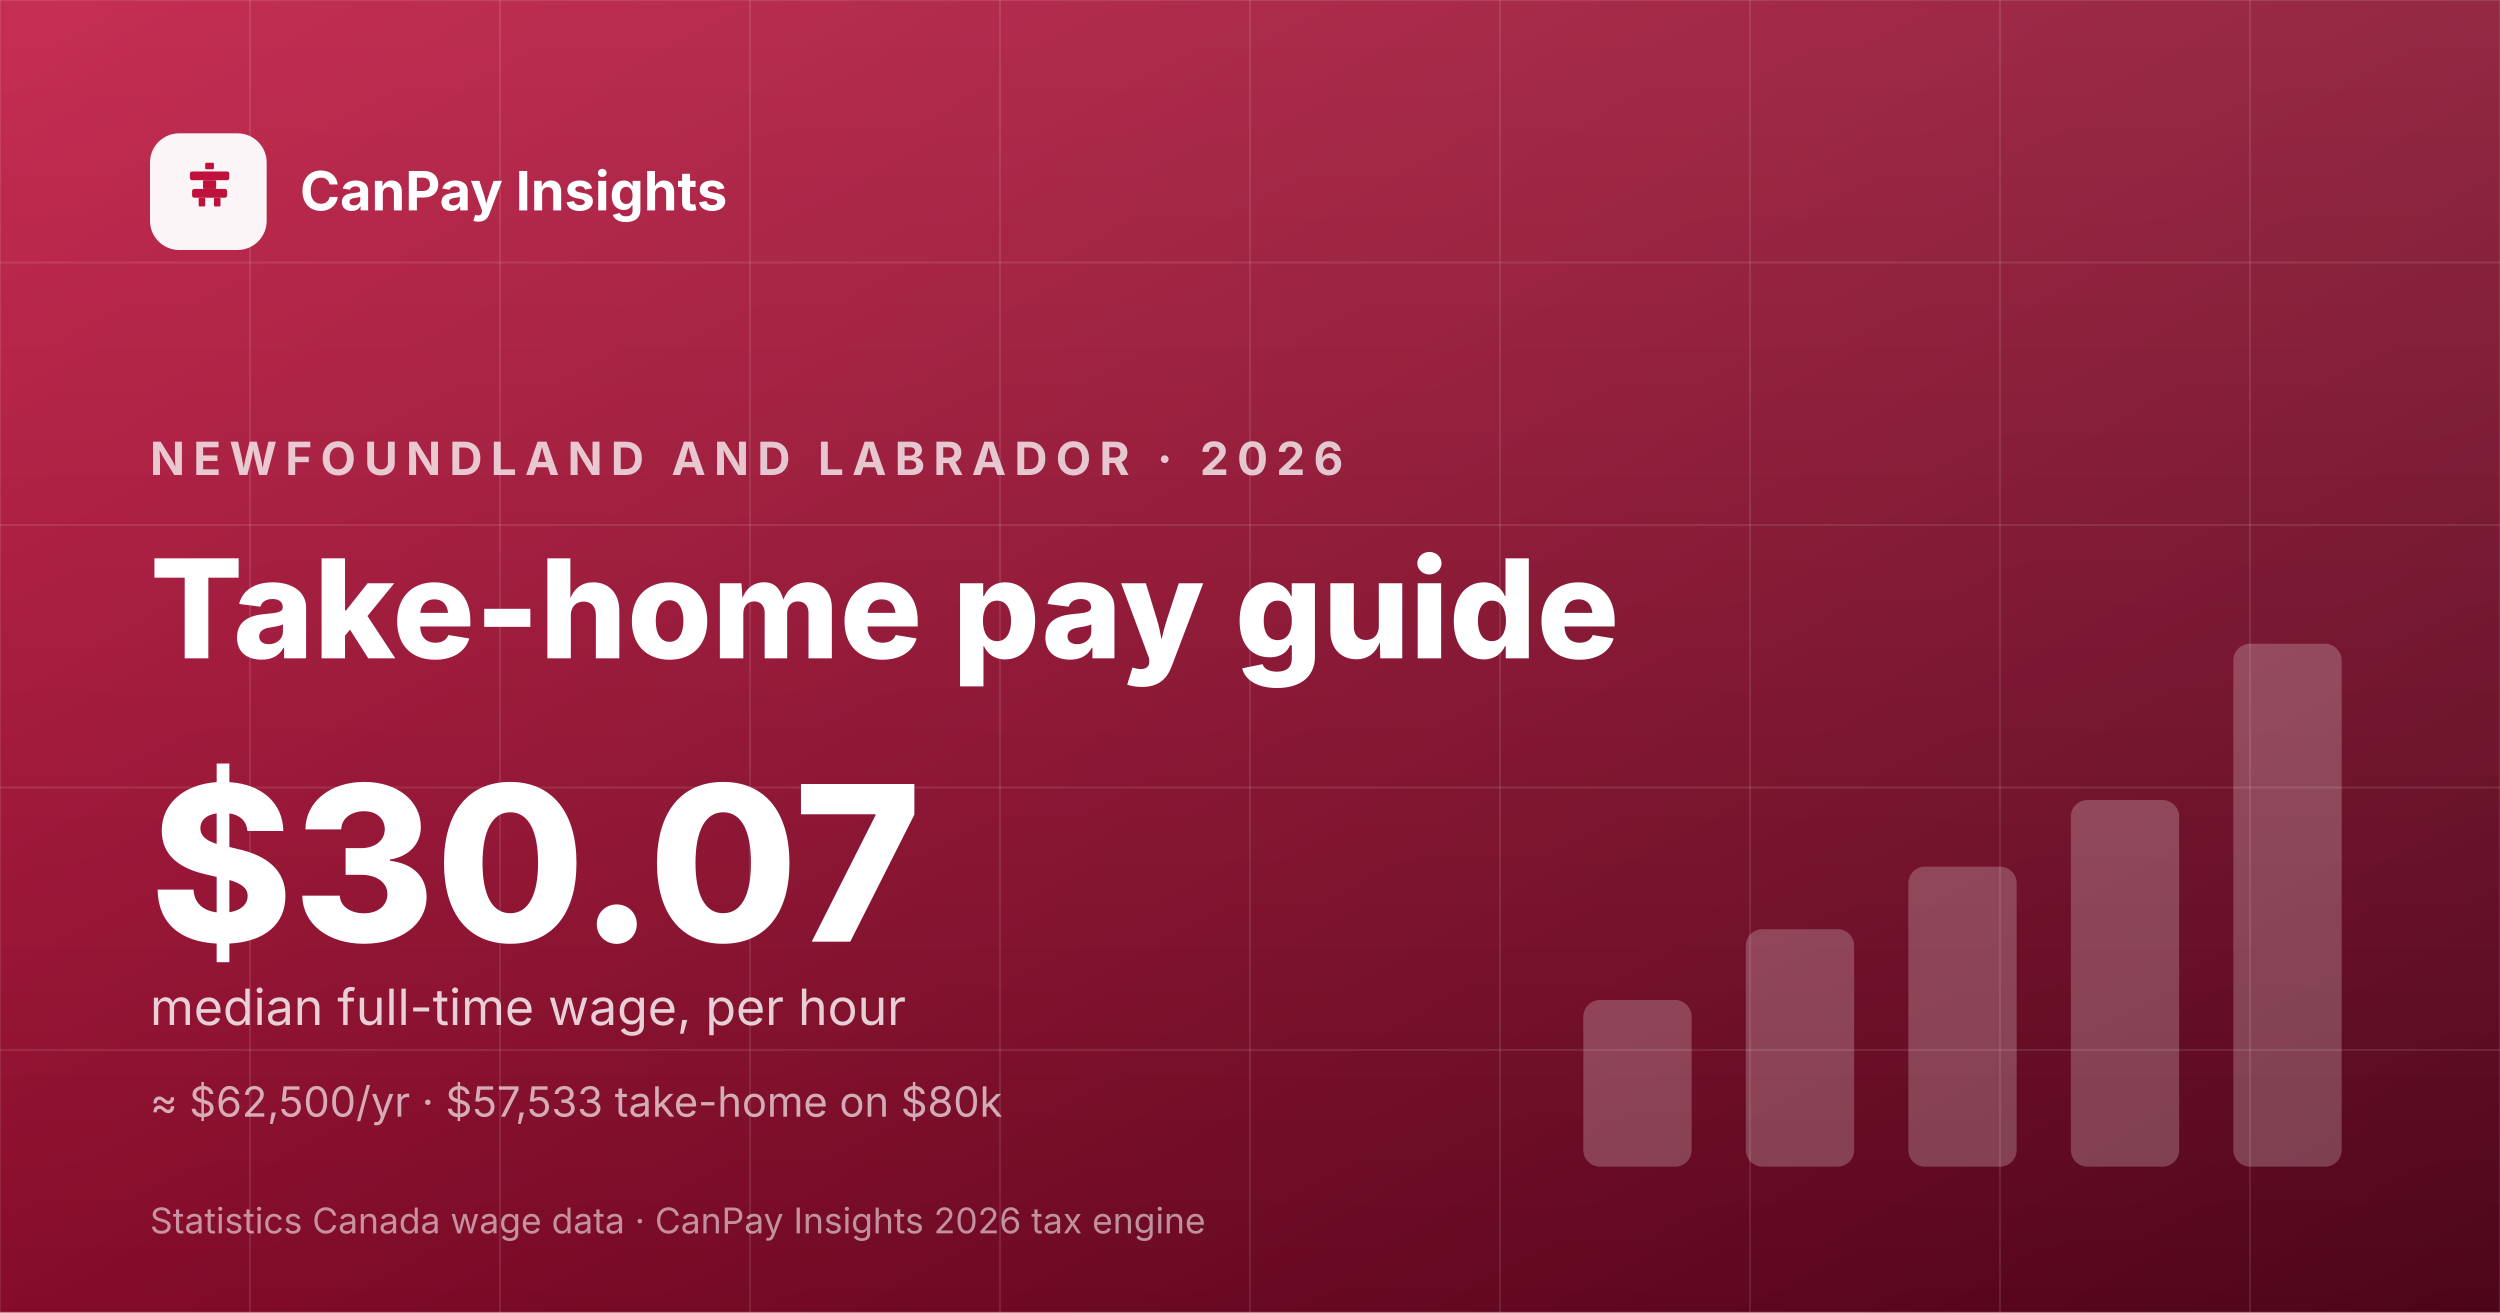
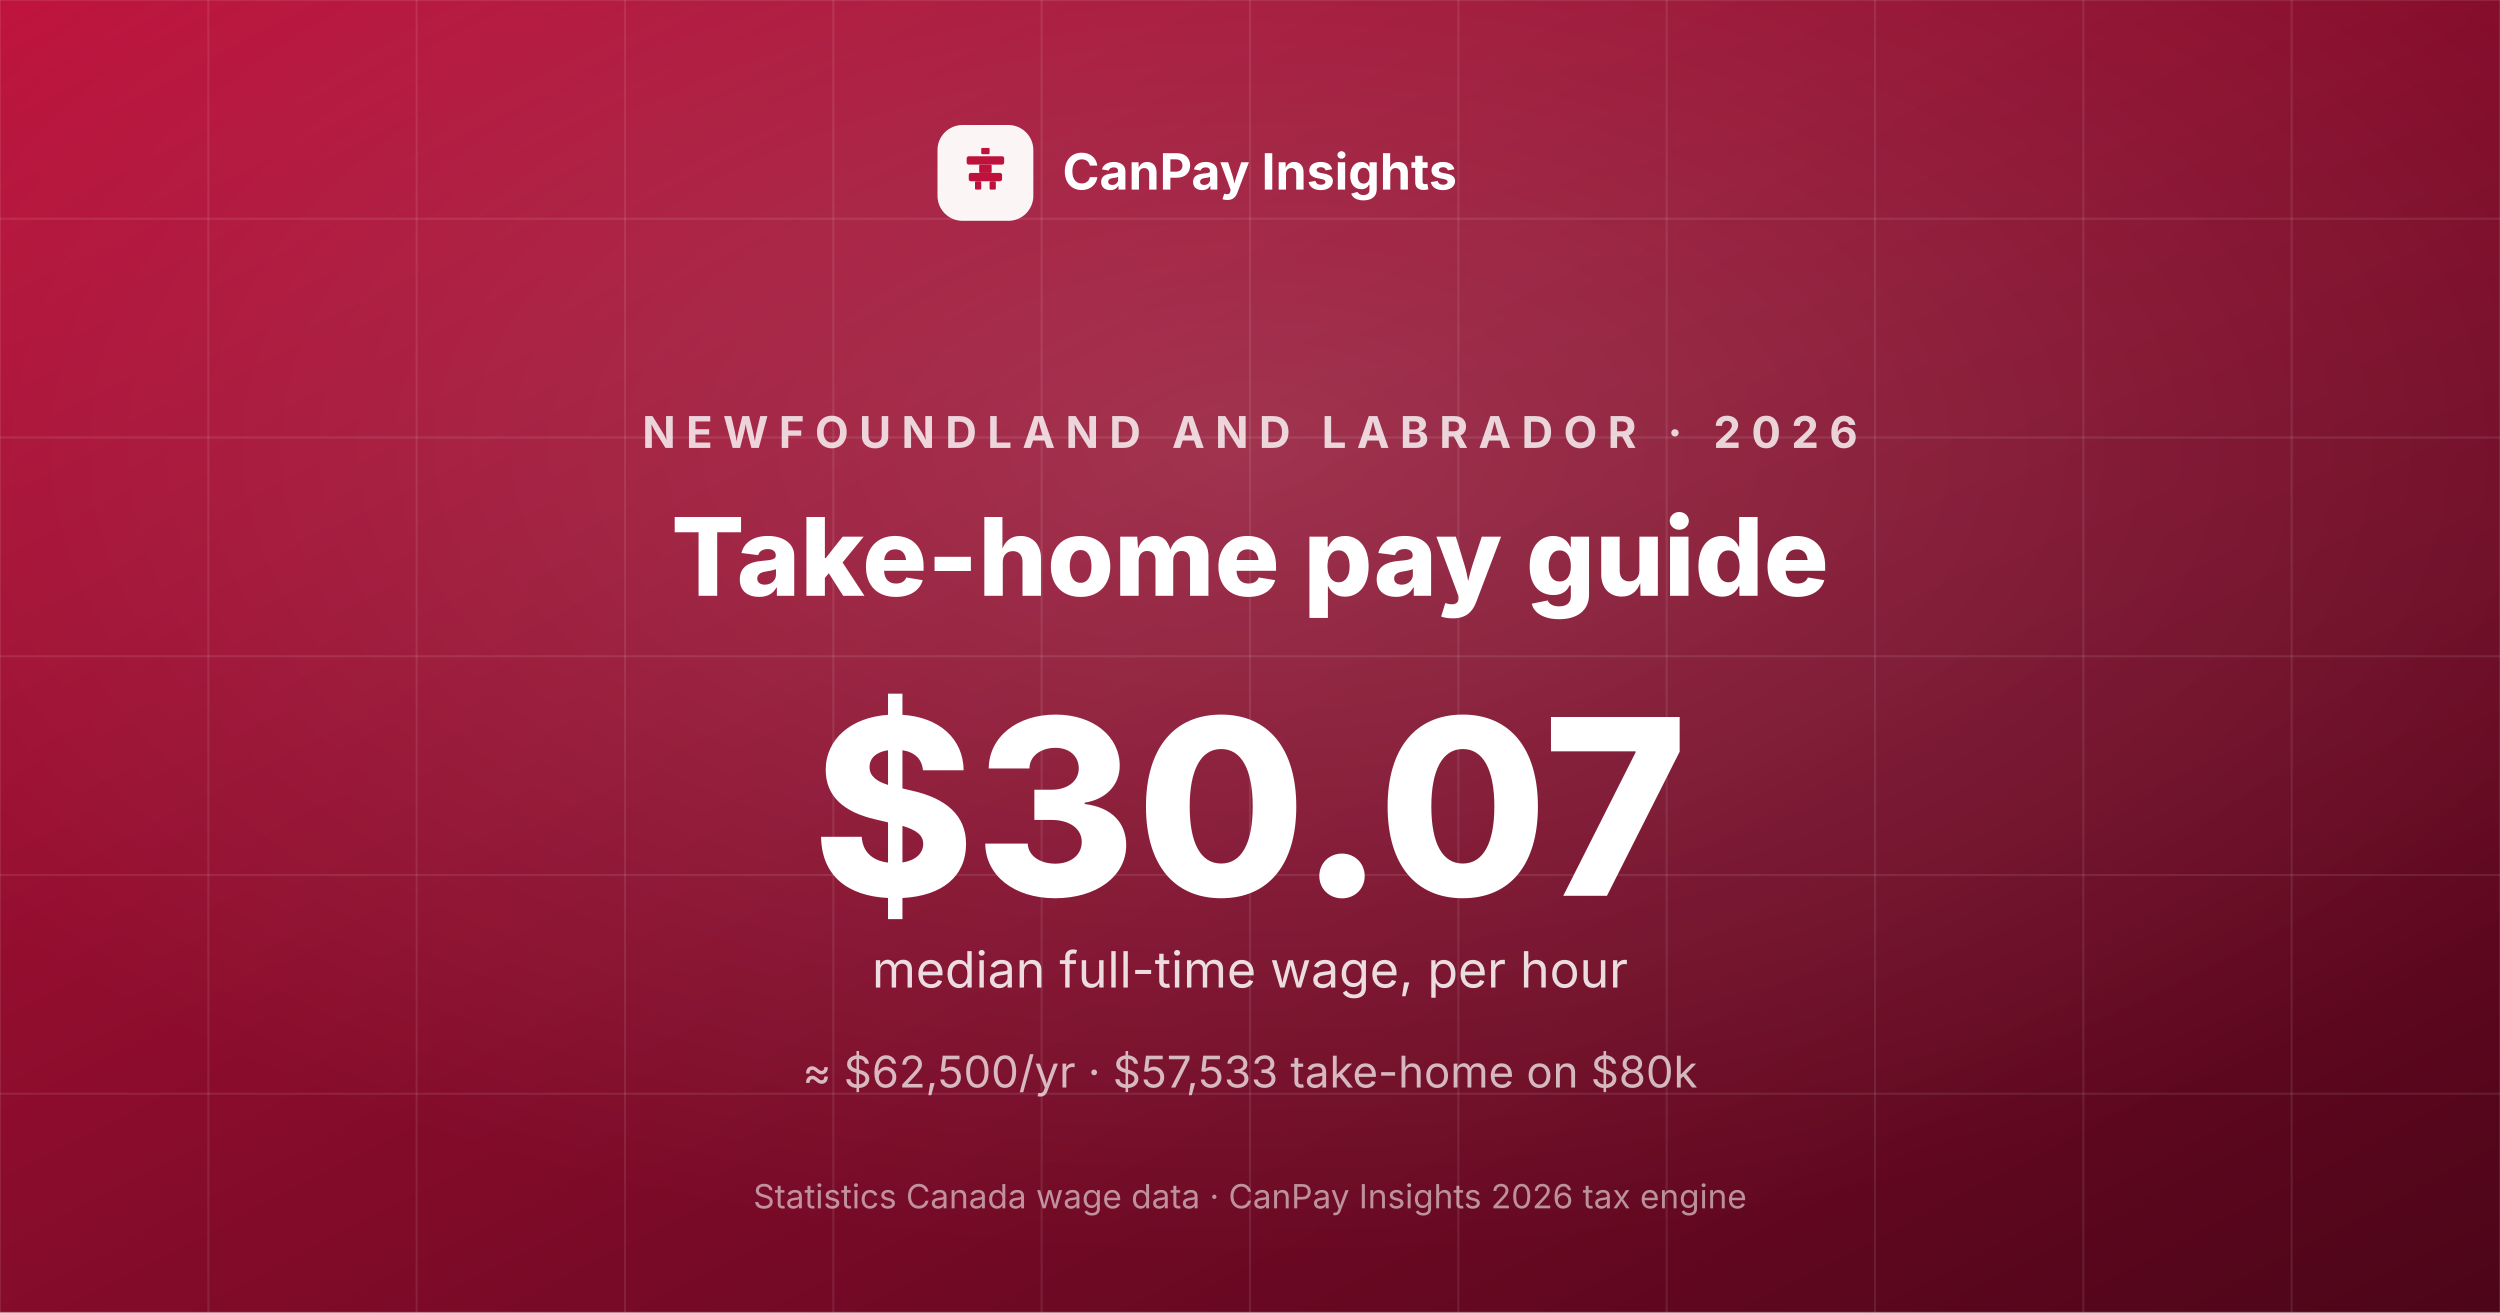
<svg xmlns="http://www.w3.org/2000/svg" viewBox="0 0 1200 630" width="1200" height="630" role="img" aria-label="Newfoundland and Labrador take-home pay guide 2026">
  <defs>
    <linearGradient id="bg" x1="0" y1="0" x2="1" y2="1">
      <stop offset="0%" stop-color="#be123c" />
      <stop offset="100%" stop-color="#4c0519" />
    </linearGradient>
-     <linearGradient id="fade" x1="0" y1="0" x2="0" y2="1">
-       <stop offset="0%" stop-color="#ffffff" stop-opacity="0.12" />
+     <radialGradient id="spot" cx="50%" cy="34%" r="62%">
+       <stop offset="0%" stop-color="#ffffff" stop-opacity="0.16" />
      <stop offset="100%" stop-color="#ffffff" stop-opacity="0" />
-     </linearGradient>
+     </radialGradient>
  </defs>
  <rect width="1200" height="630" fill="url(#bg)" />
-   <rect width="1200" height="630" fill="url(#fade)" />
-   <g stroke="#ffffff" stroke-opacity="0.10" stroke-width="1">
+   <rect width="1200" height="630" fill="url(#spot)" />
+   <g stroke="#ffffff" stroke-opacity="0.09" stroke-width="1">
    <line x1="0" y1="0" x2="0" y2="630" />
-     <line x1="120" y1="0" x2="120" y2="630" />
-     <line x1="240" y1="0" x2="240" y2="630" />
-     <line x1="360" y1="0" x2="360" y2="630" />
-     <line x1="480" y1="0" x2="480" y2="630" />
+     <line x1="100" y1="0" x2="100" y2="630" />
+     <line x1="200" y1="0" x2="200" y2="630" />
+     <line x1="300" y1="0" x2="300" y2="630" />
+     <line x1="400" y1="0" x2="400" y2="630" />
+     <line x1="500" y1="0" x2="500" y2="630" />
    <line x1="600" y1="0" x2="600" y2="630" />
-     <line x1="720" y1="0" x2="720" y2="630" />
-     <line x1="840" y1="0" x2="840" y2="630" />
-     <line x1="960" y1="0" x2="960" y2="630" />
-     <line x1="1080" y1="0" x2="1080" y2="630" />
+     <line x1="700" y1="0" x2="700" y2="630" />
+     <line x1="800" y1="0" x2="800" y2="630" />
+     <line x1="900" y1="0" x2="900" y2="630" />
+     <line x1="1000" y1="0" x2="1000" y2="630" />
+     <line x1="1100" y1="0" x2="1100" y2="630" />
    <line x1="1200" y1="0" x2="1200" y2="630" />
    <line x1="0" y1="0" x2="1200" y2="0" />
-     <line x1="0" y1="126" x2="1200" y2="126" />
-     <line x1="0" y1="252" x2="1200" y2="252" />
-     <line x1="0" y1="378" x2="1200" y2="378" />
-     <line x1="0" y1="504" x2="1200" y2="504" />
+     <line x1="0" y1="105" x2="1200" y2="105" />
+     <line x1="0" y1="210" x2="1200" y2="210" />
+     <line x1="0" y1="315" x2="1200" y2="315" />
+     <line x1="0" y1="420" x2="1200" y2="420" />
+     <line x1="0" y1="525" x2="1200" y2="525" />
    <line x1="0" y1="630" x2="1200" y2="630" />
  </g>
-   <g opacity="0.22">
-     <rect x="760" y="480" width="52" height="80" rx="8" fill="#ffffff" />
-     <rect x="838" y="446" width="52" height="114" rx="8" fill="#ffffff" />
-     <rect x="916" y="416" width="52" height="144" rx="8" fill="#ffffff" />
-     <rect x="994" y="384" width="52" height="176" rx="8" fill="#ffffff" />
-     <rect x="1072" y="309" width="52" height="251" rx="8" fill="#ffffff" />
+   <g transform="translate(600,0)" text-anchor="middle" font-family="Inter,Helvetica,Arial,sans-serif">
+     <g transform="translate(-150,60)">
+       <rect width="46" height="46" rx="12" fill="#ffffff" fill-opacity="0.95" />
+       <g transform="translate(11,9) scale(1)" fill="#be123c">
+         <rect x="10" y="2" width="4" height="3" rx="0.5" />
+         <path d="M4 6h16a1 1 0 0 1 1 1v2a1 1 0 0 1-1 1H4a1 1 0 0 1-1-1V7a1 1 0 0 1 1-1z" />
+         <rect x="9" y="10" width="6" height="4" rx="0.5" />
+         <path d="M5 14h14a1 1 0 0 1 1 1v2a1 1 0 0 1-1 1H5a1 1 0 0 1-1-1v-2a1 1 0 0 1 1-1z" />
+         <rect x="7" y="18" width="3" height="4" rx="0.5" />
+         <rect x="14" y="18" width="3" height="4" rx="0.5" />
+       </g>
+       <text x="60" y="31" font-size="24" font-weight="700" fill="#ffffff" text-anchor="start">CanPay Insights</text>
+     </g>
+     <text y="215" font-size="21" font-weight="700" letter-spacing="5" fill="#ffffff" fill-opacity="0.8">NEWFOUNDLAND AND LABRADOR · 2026</text>
+     <text y="286" font-size="52" font-weight="800" fill="#ffffff">Take-home pay guide</text>
+     <text y="430" font-size="118" font-weight="800" fill="#ffffff">$30.07</text>
+     <text y="474" font-size="24" fill="#ffffff" fill-opacity="0.85">median full-time wage, per hour</text>
+     <text y="522" font-size="21" fill="#ffffff" fill-opacity="0.7">≈ $62,500/yr · $57,533 take-home on $80k</text>
+     <text y="580" font-size="16" fill="#ffffff" fill-opacity="0.55">Statistics Canada wage data · CanPay Insights 2026 tax engine</text>
  </g>
-   <g transform="translate(72,64)">
-     <rect width="56" height="56" rx="14" fill="#ffffff" fill-opacity="0.95" />
-     <g transform="translate(16,12) scale(1.05)" fill="#be123c">
-       <rect x="10" y="2" width="4" height="3" rx="0.5" />
-       <path d="M4 6h16a1 1 0 0 1 1 1v2a1 1 0 0 1-1 1H4a1 1 0 0 1-1-1V7a1 1 0 0 1 1-1z" />
-       <rect x="9" y="10" width="6" height="4" rx="0.5" />
-       <path d="M5 14h14a1 1 0 0 1 1 1v2a1 1 0 0 1-1 1H5a1 1 0 0 1-1-1v-2a1 1 0 0 1 1-1z" />
-       <rect x="7" y="18" width="3" height="4" rx="0.5" />
-       <rect x="14" y="18" width="3" height="4" rx="0.5" />
-     </g>
-     <text x="72" y="37" font-family="Inter,Helvetica,Arial,sans-serif" font-size="26" font-weight="700" fill="#ffffff">CanPay Insights</text>
-   </g>
-   <text x="72" y="228" font-family="Inter,Helvetica,Arial,sans-serif" font-size="22" font-weight="700" letter-spacing="4" fill="#ffffff" fill-opacity="0.75">NEWFOUNDLAND AND LABRADOR · 2026</text>
-   <text x="72" y="316" font-family="Inter,Helvetica,Arial,sans-serif" font-size="66" font-weight="800" fill="#ffffff">Take-home pay guide</text>
-   <text x="72" y="452" font-family="Inter,Helvetica,Arial,sans-serif" font-size="104" font-weight="800" fill="#ffffff">$30.07</text>
-   <text x="72" y="492" font-family="Inter,Helvetica,Arial,sans-serif" font-size="24" fill="#ffffff" fill-opacity="0.8">median full-time wage, per hour</text>
-   <text x="72" y="536" font-family="Inter,Helvetica,Arial,sans-serif" font-size="20" fill="#ffffff" fill-opacity="0.65">≈ $62,500/yr · $57,533 take-home on $80k</text>
-   <text x="72" y="592" font-family="Inter,Helvetica,Arial,sans-serif" font-size="17" fill="#ffffff" fill-opacity="0.55">Statistics Canada wage data · CanPay Insights 2026 tax engine</text>
</svg>
